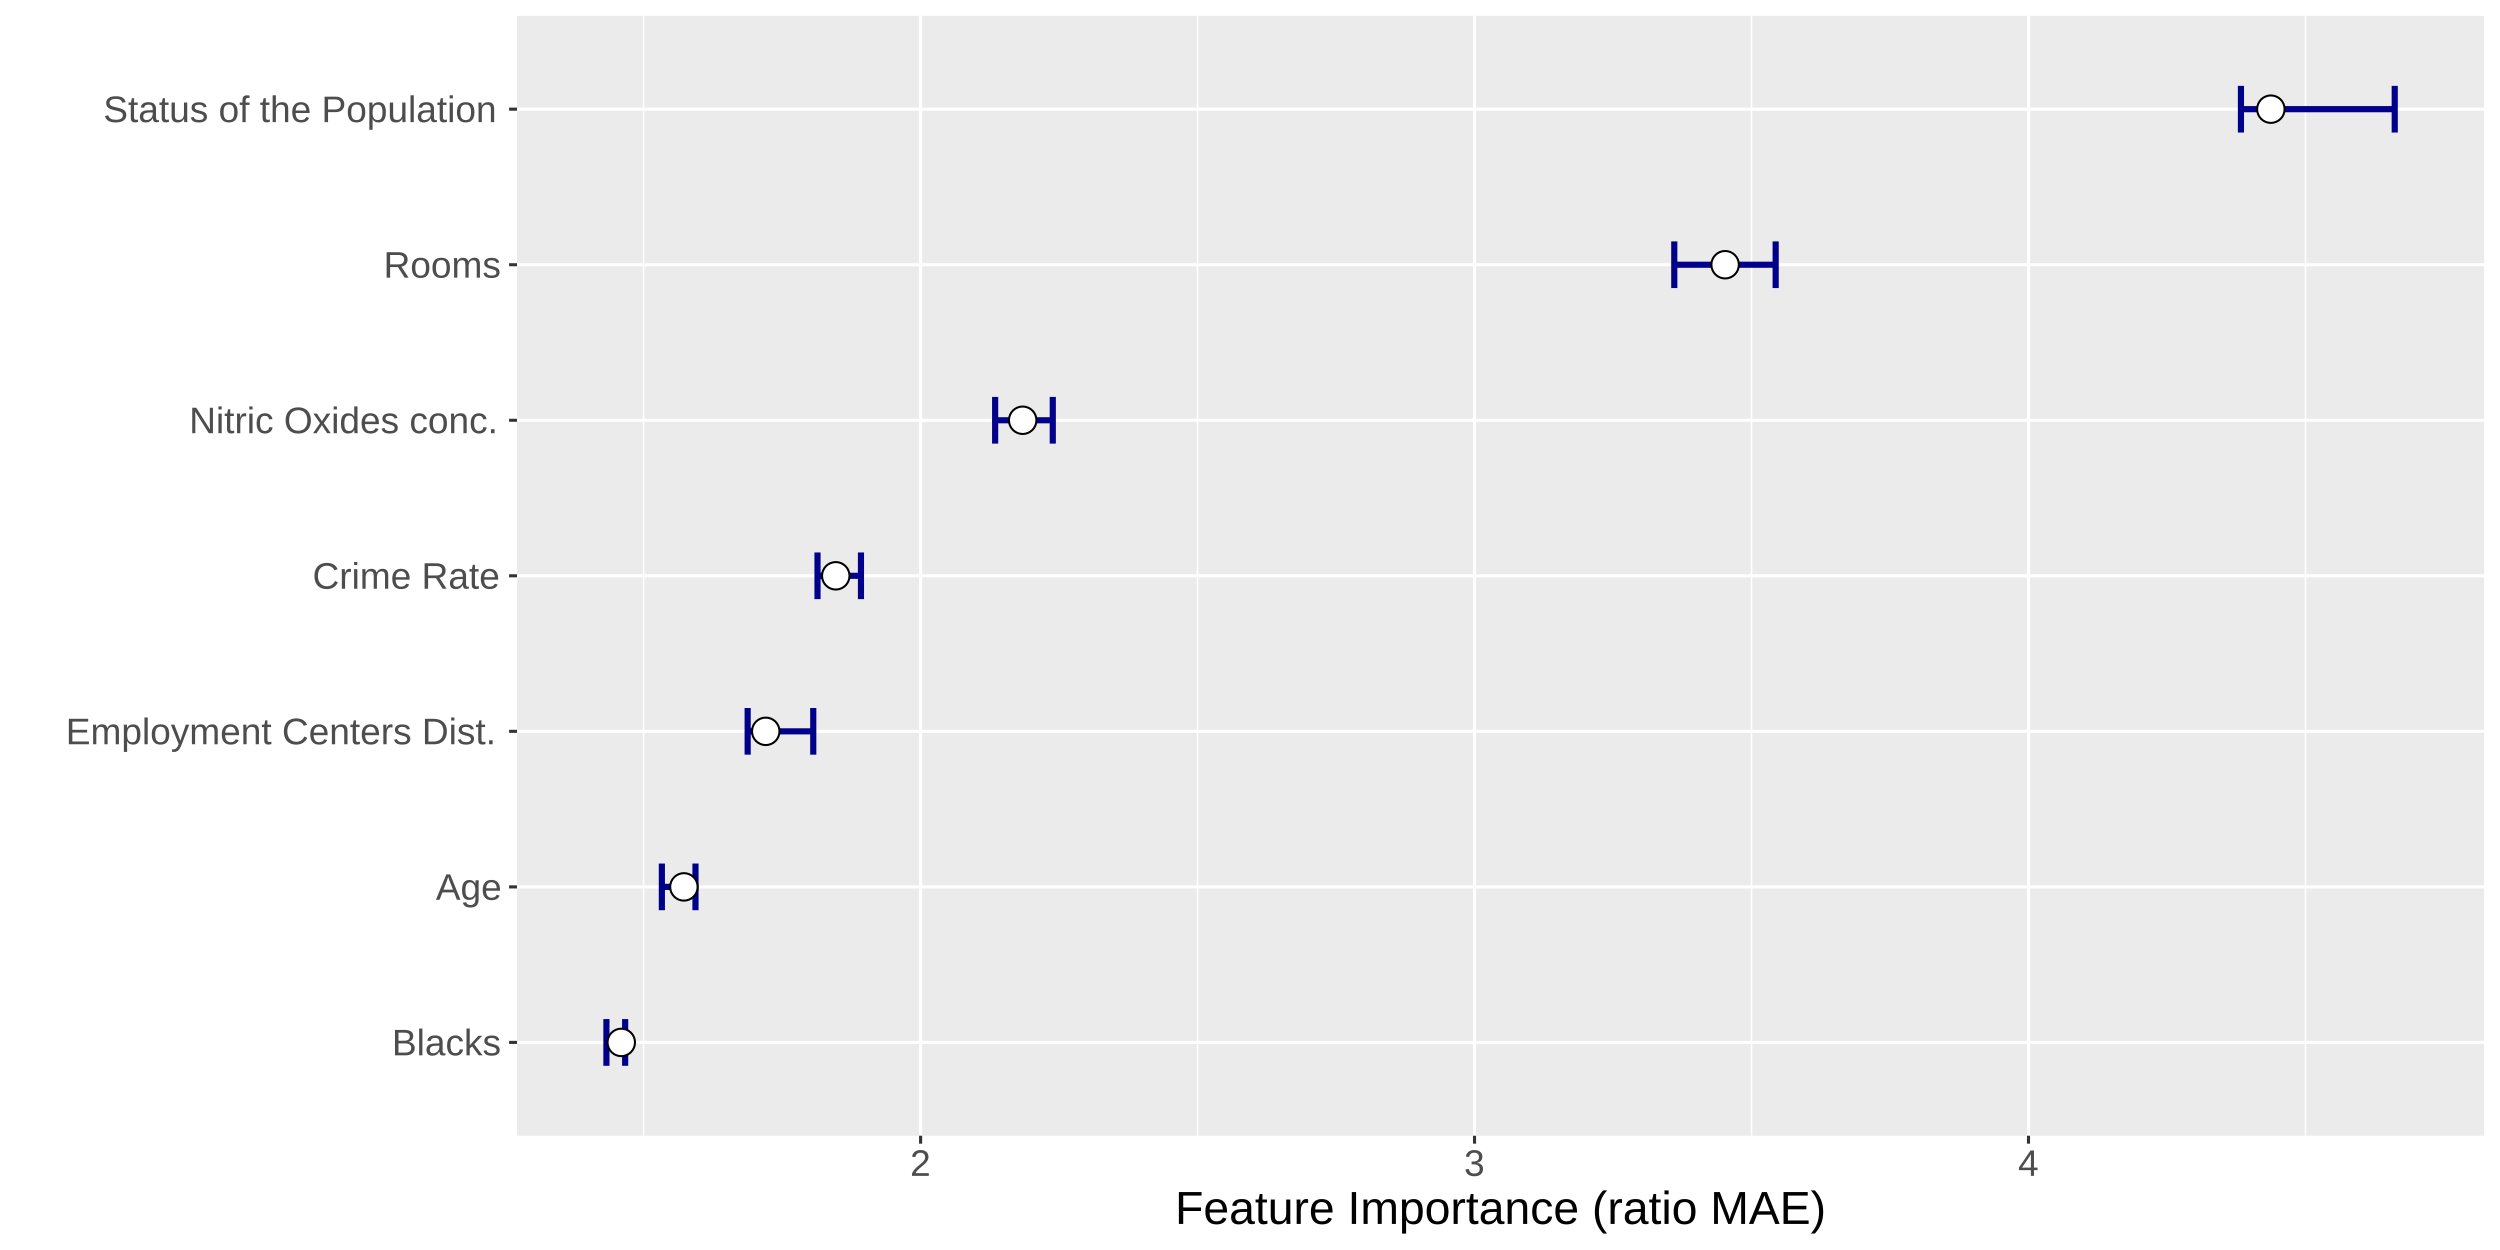
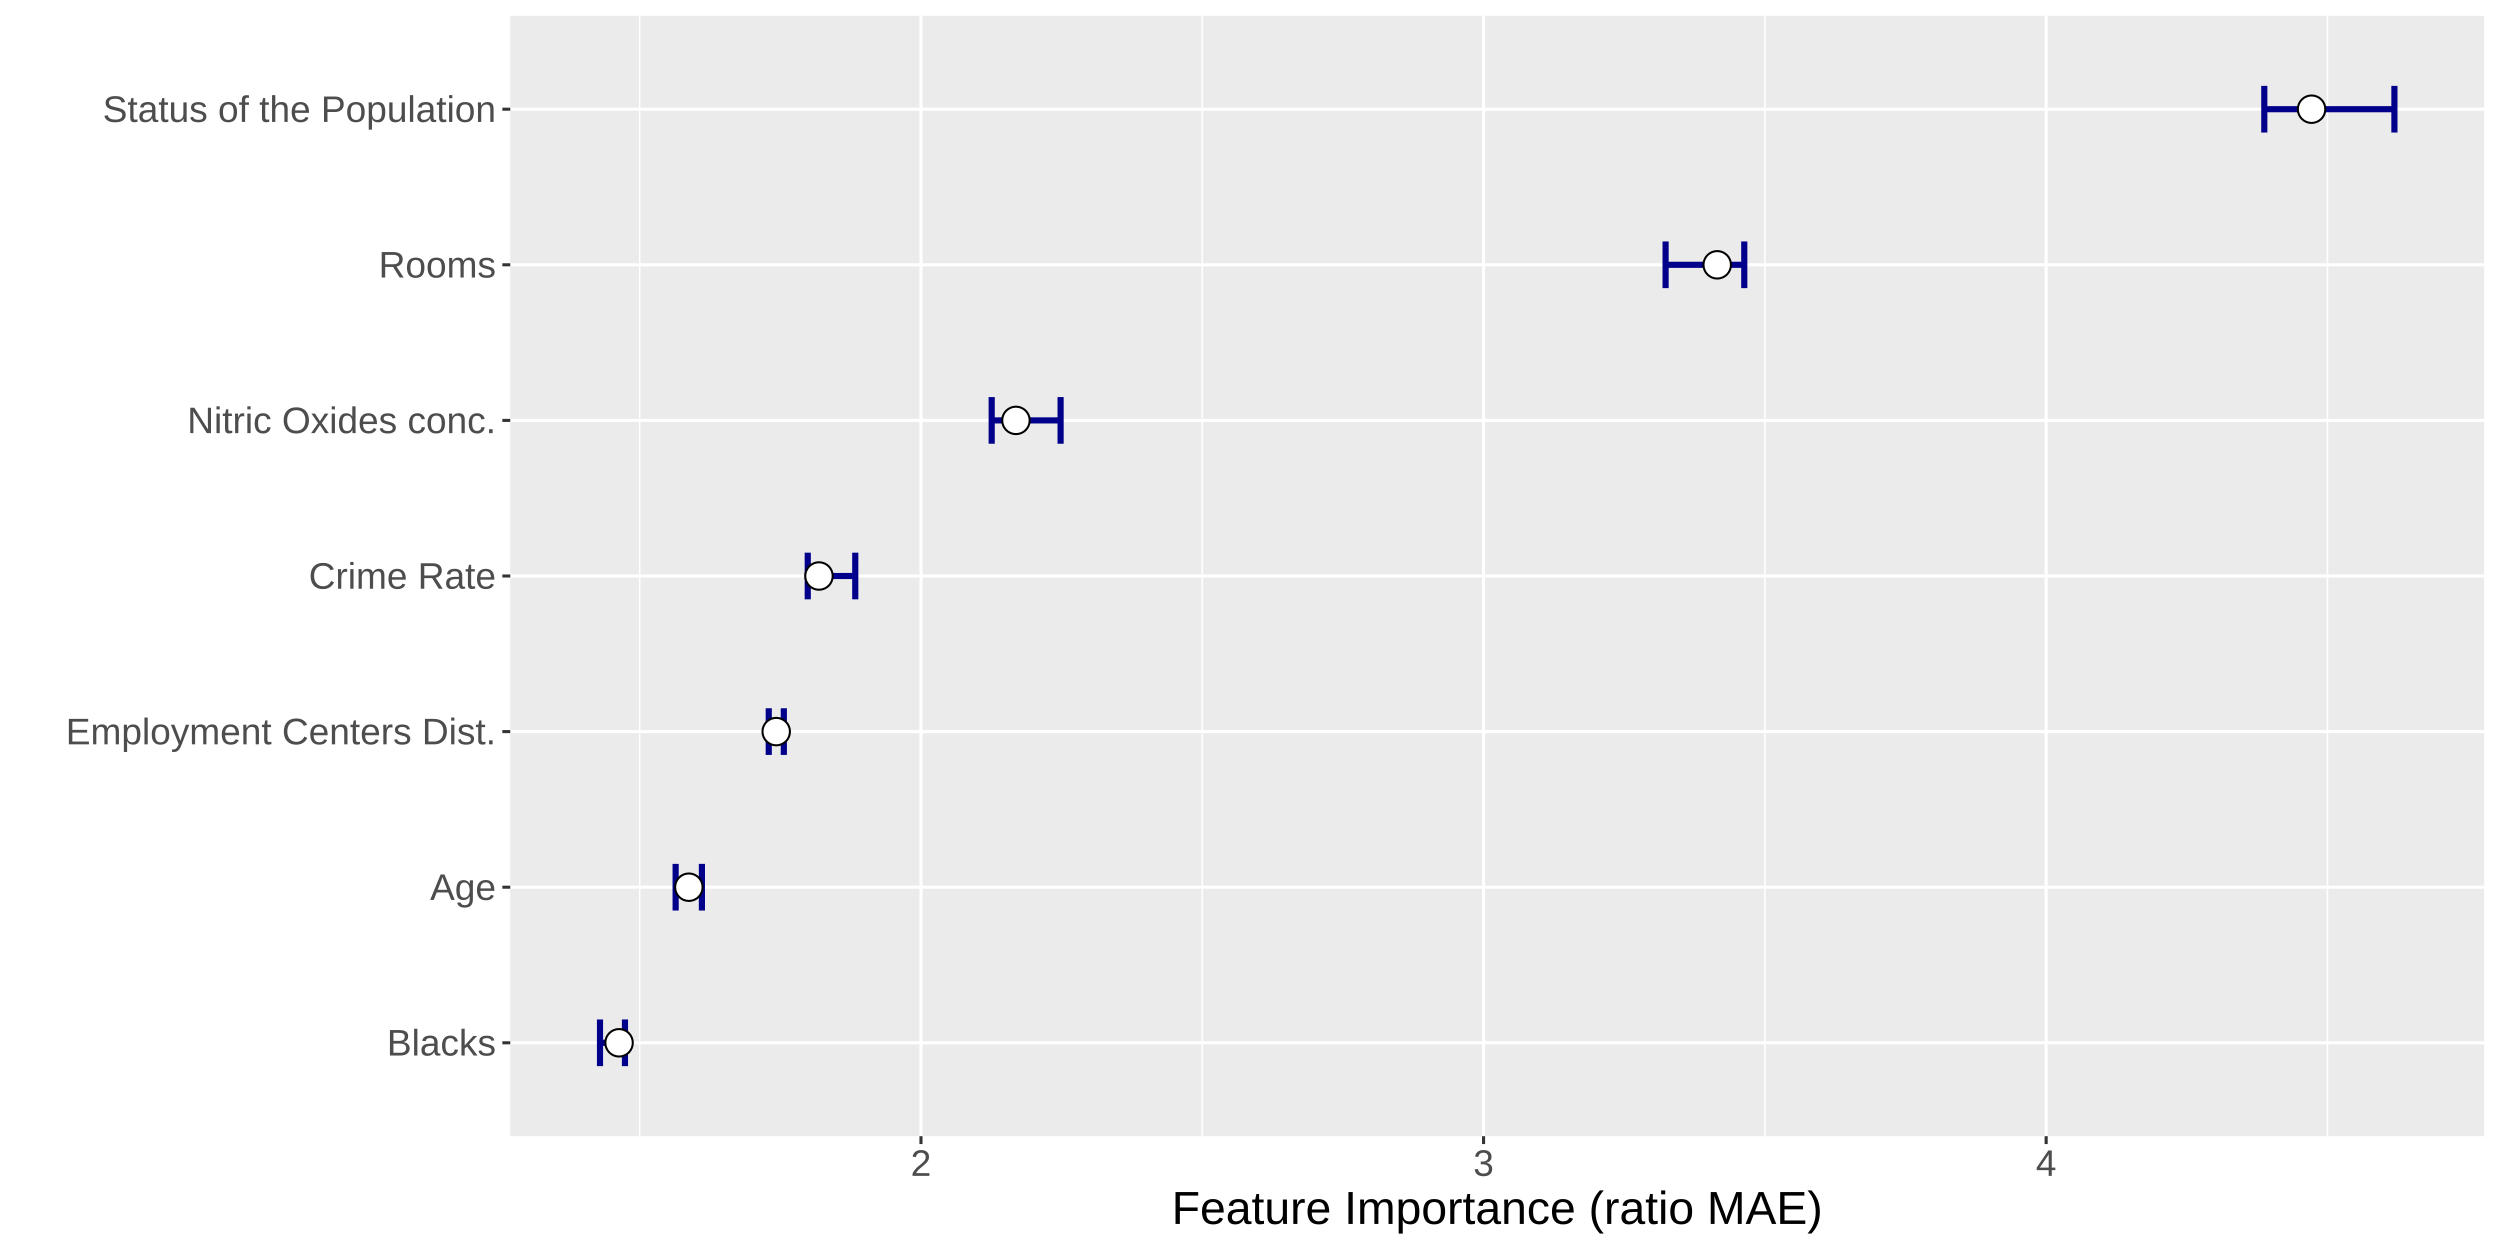
<svg xmlns="http://www.w3.org/2000/svg" viewBox="0 0 864.00 432.00">
  <defs>
    <style type="text/css">
-     line, polyline, path, rect, circle {
+     line, polyline, polygon, path, rect, circle {
      fill: none;
      stroke: #000000;
      stroke-linecap: round;
      stroke-linejoin: round;
      stroke-miterlimit: 10.00;
    }
  </style>
  </defs>
  <rect width="100%" height="100%" style="stroke: none; fill: #FFFFFF;" />
  <rect x="0.00" y="0.00" width="864.00" height="432.00" style="stroke-width: 1.07; stroke: #FFFFFF; fill: #FFFFFF;" />
  <defs>
-     <clipPath id="cpMTc4LjY3OHw4NTguNTIxfDM5Mi41MTZ8NS40Nzk0NQ==">
-       <rect x="178.68" y="5.48" width="679.84" height="387.04" />
+     <clipPath id="cpMTc2LjM1fDg1OC41MnwzOTIuNjZ8NS40OA==">
+       <rect x="176.35" y="5.48" width="682.17" height="387.18" />
    </clipPath>
  </defs>
-   <rect x="178.68" y="5.48" width="679.84" height="387.04" style="stroke-width: 1.07; stroke: none; fill: #EBEBEB;" clip-path="url(#cpMTc4LjY3OHw4NTguNTIxfDM5Mi41MTZ8NS40Nzk0NQ==)" />
-   <polyline points="222.43,392.52 222.43,5.48 " style="stroke-width: 0.53; stroke: #FFFFFF; stroke-linecap: butt;" clip-path="url(#cpMTc4LjY3OHw4NTguNTIxfDM5Mi41MTZ8NS40Nzk0NQ==)" />
-   <polyline points="413.88,392.52 413.88,5.48 " style="stroke-width: 0.53; stroke: #FFFFFF; stroke-linecap: butt;" clip-path="url(#cpMTc4LjY3OHw4NTguNTIxfDM5Mi41MTZ8NS40Nzk0NQ==)" />
-   <polyline points="605.33,392.52 605.33,5.48 " style="stroke-width: 0.53; stroke: #FFFFFF; stroke-linecap: butt;" clip-path="url(#cpMTc4LjY3OHw4NTguNTIxfDM5Mi41MTZ8NS40Nzk0NQ==)" />
-   <polyline points="796.78,392.52 796.78,5.48 " style="stroke-width: 0.53; stroke: #FFFFFF; stroke-linecap: butt;" clip-path="url(#cpMTc4LjY3OHw4NTguNTIxfDM5Mi41MTZ8NS40Nzk0NQ==)" />
-   <polyline points="178.68,360.26 858.52,360.26 " style="stroke-width: 1.07; stroke: #FFFFFF; stroke-linecap: butt;" clip-path="url(#cpMTc4LjY3OHw4NTguNTIxfDM5Mi41MTZ8NS40Nzk0NQ==)" />
-   <polyline points="178.68,306.51 858.52,306.51 " style="stroke-width: 1.07; stroke: #FFFFFF; stroke-linecap: butt;" clip-path="url(#cpMTc4LjY3OHw4NTguNTIxfDM5Mi41MTZ8NS40Nzk0NQ==)" />
-   <polyline points="178.68,252.75 858.52,252.75 " style="stroke-width: 1.07; stroke: #FFFFFF; stroke-linecap: butt;" clip-path="url(#cpMTc4LjY3OHw4NTguNTIxfDM5Mi41MTZ8NS40Nzk0NQ==)" />
-   <polyline points="178.68,199.00 858.52,199.00 " style="stroke-width: 1.07; stroke: #FFFFFF; stroke-linecap: butt;" clip-path="url(#cpMTc4LjY3OHw4NTguNTIxfDM5Mi41MTZ8NS40Nzk0NQ==)" />
-   <polyline points="178.68,145.24 858.52,145.24 " style="stroke-width: 1.07; stroke: #FFFFFF; stroke-linecap: butt;" clip-path="url(#cpMTc4LjY3OHw4NTguNTIxfDM5Mi41MTZ8NS40Nzk0NQ==)" />
-   <polyline points="178.68,91.49 858.52,91.49 " style="stroke-width: 1.07; stroke: #FFFFFF; stroke-linecap: butt;" clip-path="url(#cpMTc4LjY3OHw4NTguNTIxfDM5Mi41MTZ8NS40Nzk0NQ==)" />
-   <polyline points="178.68,37.73 858.52,37.73 " style="stroke-width: 1.07; stroke: #FFFFFF; stroke-linecap: butt;" clip-path="url(#cpMTc4LjY3OHw4NTguNTIxfDM5Mi41MTZ8NS40Nzk0NQ==)" />
-   <polyline points="318.16,392.52 318.16,5.48 " style="stroke-width: 1.07; stroke: #FFFFFF; stroke-linecap: butt;" clip-path="url(#cpMTc4LjY3OHw4NTguNTIxfDM5Mi41MTZ8NS40Nzk0NQ==)" />
-   <polyline points="509.60,392.52 509.60,5.48 " style="stroke-width: 1.07; stroke: #FFFFFF; stroke-linecap: butt;" clip-path="url(#cpMTc4LjY3OHw4NTguNTIxfDM5Mi41MTZ8NS40Nzk0NQ==)" />
-   <polyline points="701.05,392.52 701.05,5.48 " style="stroke-width: 1.07; stroke: #FFFFFF; stroke-linecap: butt;" clip-path="url(#cpMTc4LjY3OHw4NTguNTIxfDM5Mi41MTZ8NS40Nzk0NQ==)" />
-   <polyline points="827.62,45.80 827.62,29.67 " style="stroke-width: 2.13; stroke: #00008B; stroke-linecap: butt;" clip-path="url(#cpMTc4LjY3OHw4NTguNTIxfDM5Mi41MTZ8NS40Nzk0NQ==)" />
-   <polyline points="827.62,37.73 774.47,37.73 " style="stroke-width: 2.13; stroke: #00008B; stroke-linecap: butt;" clip-path="url(#cpMTc4LjY3OHw4NTguNTIxfDM5Mi41MTZ8NS40Nzk0NQ==)" />
-   <polyline points="774.47,45.80 774.47,29.67 " style="stroke-width: 2.13; stroke: #00008B; stroke-linecap: butt;" clip-path="url(#cpMTc4LjY3OHw4NTguNTIxfDM5Mi41MTZ8NS40Nzk0NQ==)" />
-   <polyline points="613.67,99.55 613.67,83.42 " style="stroke-width: 2.13; stroke: #00008B; stroke-linecap: butt;" clip-path="url(#cpMTc4LjY3OHw4NTguNTIxfDM5Mi41MTZ8NS40Nzk0NQ==)" />
-   <polyline points="613.67,91.49 578.63,91.49 " style="stroke-width: 2.13; stroke: #00008B; stroke-linecap: butt;" clip-path="url(#cpMTc4LjY3OHw4NTguNTIxfDM5Mi41MTZ8NS40Nzk0NQ==)" />
-   <polyline points="578.63,99.55 578.63,83.42 " style="stroke-width: 2.13; stroke: #00008B; stroke-linecap: butt;" clip-path="url(#cpMTc4LjY3OHw4NTguNTIxfDM5Mi41MTZ8NS40Nzk0NQ==)" />
-   <polyline points="363.84,153.31 363.84,137.18 " style="stroke-width: 2.13; stroke: #00008B; stroke-linecap: butt;" clip-path="url(#cpMTc4LjY3OHw4NTguNTIxfDM5Mi41MTZ8NS40Nzk0NQ==)" />
-   <polyline points="363.84,145.24 343.92,145.24 " style="stroke-width: 2.13; stroke: #00008B; stroke-linecap: butt;" clip-path="url(#cpMTc4LjY3OHw4NTguNTIxfDM5Mi41MTZ8NS40Nzk0NQ==)" />
-   <polyline points="343.92,153.31 343.92,137.18 " style="stroke-width: 2.13; stroke: #00008B; stroke-linecap: butt;" clip-path="url(#cpMTc4LjY3OHw4NTguNTIxfDM5Mi41MTZ8NS40Nzk0NQ==)" />
-   <polyline points="297.55,207.06 297.55,190.93 " style="stroke-width: 2.13; stroke: #00008B; stroke-linecap: butt;" clip-path="url(#cpMTc4LjY3OHw4NTguNTIxfDM5Mi41MTZ8NS40Nzk0NQ==)" />
-   <polyline points="297.55,199.00 282.53,199.00 " style="stroke-width: 2.13; stroke: #00008B; stroke-linecap: butt;" clip-path="url(#cpMTc4LjY3OHw4NTguNTIxfDM5Mi41MTZ8NS40Nzk0NQ==)" />
-   <polyline points="282.53,207.06 282.53,190.93 " style="stroke-width: 2.13; stroke: #00008B; stroke-linecap: butt;" clip-path="url(#cpMTc4LjY3OHw4NTguNTIxfDM5Mi41MTZ8NS40Nzk0NQ==)" />
-   <polyline points="281.06,260.82 281.06,244.69 " style="stroke-width: 2.13; stroke: #00008B; stroke-linecap: butt;" clip-path="url(#cpMTc4LjY3OHw4NTguNTIxfDM5Mi41MTZ8NS40Nzk0NQ==)" />
-   <polyline points="281.06,252.75 258.39,252.75 " style="stroke-width: 2.13; stroke: #00008B; stroke-linecap: butt;" clip-path="url(#cpMTc4LjY3OHw4NTguNTIxfDM5Mi41MTZ8NS40Nzk0NQ==)" />
-   <polyline points="258.39,260.82 258.39,244.69 " style="stroke-width: 2.13; stroke: #00008B; stroke-linecap: butt;" clip-path="url(#cpMTc4LjY3OHw4NTguNTIxfDM5Mi41MTZ8NS40Nzk0NQ==)" />
-   <polyline points="240.36,314.57 240.36,298.44 " style="stroke-width: 2.13; stroke: #00008B; stroke-linecap: butt;" clip-path="url(#cpMTc4LjY3OHw4NTguNTIxfDM5Mi41MTZ8NS40Nzk0NQ==)" />
-   <polyline points="240.36,306.51 228.74,306.51 " style="stroke-width: 2.13; stroke: #00008B; stroke-linecap: butt;" clip-path="url(#cpMTc4LjY3OHw4NTguNTIxfDM5Mi41MTZ8NS40Nzk0NQ==)" />
-   <polyline points="228.74,314.57 228.74,298.44 " style="stroke-width: 2.13; stroke: #00008B; stroke-linecap: butt;" clip-path="url(#cpMTc4LjY3OHw4NTguNTIxfDM5Mi41MTZ8NS40Nzk0NQ==)" />
-   <polyline points="216.05,368.33 216.05,352.20 " style="stroke-width: 2.13; stroke: #00008B; stroke-linecap: butt;" clip-path="url(#cpMTc4LjY3OHw4NTguNTIxfDM5Mi41MTZ8NS40Nzk0NQ==)" />
-   <polyline points="216.05,360.26 209.58,360.26 " style="stroke-width: 2.13; stroke: #00008B; stroke-linecap: butt;" clip-path="url(#cpMTc4LjY3OHw4NTguNTIxfDM5Mi41MTZ8NS40Nzk0NQ==)" />
-   <polyline points="209.58,368.33 209.58,352.20 " style="stroke-width: 2.13; stroke: #00008B; stroke-linecap: butt;" clip-path="url(#cpMTc4LjY3OHw4NTguNTIxfDM5Mi41MTZ8NS40Nzk0NQ==)" />
-   <circle cx="784.81" cy="37.73" r="3.56pt" style="stroke-width: 0.71; fill: #FFFFFF;" clip-path="url(#cpMTc4LjY3OHw4NTguNTIxfDM5Mi41MTZ8NS40Nzk0NQ==)" />
-   <circle cx="596.20" cy="91.49" r="3.56pt" style="stroke-width: 0.71; fill: #FFFFFF;" clip-path="url(#cpMTc4LjY3OHw4NTguNTIxfDM5Mi41MTZ8NS40Nzk0NQ==)" />
-   <circle cx="353.44" cy="145.24" r="3.56pt" style="stroke-width: 0.71; fill: #FFFFFF;" clip-path="url(#cpMTc4LjY3OHw4NTguNTIxfDM5Mi41MTZ8NS40Nzk0NQ==)" />
-   <circle cx="288.84" cy="199.00" r="3.56pt" style="stroke-width: 0.71; fill: #FFFFFF;" clip-path="url(#cpMTc4LjY3OHw4NTguNTIxfDM5Mi41MTZ8NS40Nzk0NQ==)" />
-   <circle cx="264.64" cy="252.75" r="3.56pt" style="stroke-width: 0.71; fill: #FFFFFF;" clip-path="url(#cpMTc4LjY3OHw4NTguNTIxfDM5Mi41MTZ8NS40Nzk0NQ==)" />
-   <circle cx="236.36" cy="306.51" r="3.56pt" style="stroke-width: 0.71; fill: #FFFFFF;" clip-path="url(#cpMTc4LjY3OHw4NTguNTIxfDM5Mi41MTZ8NS40Nzk0NQ==)" />
-   <circle cx="214.71" cy="360.26" r="3.56pt" style="stroke-width: 0.71; fill: #FFFFFF;" clip-path="url(#cpMTc4LjY3OHw4NTguNTIxfDM5Mi41MTZ8NS40Nzk0NQ==)" />
+   <rect x="176.35" y="5.48" width="682.17" height="387.18" style="stroke-width: 1.07; stroke: none; fill: #EBEBEB;" clip-path="url(#cpMTc2LjM1fDg1OC41MnwzOTIuNjZ8NS40OA==)" />
+   <polyline points="221.08,392.66 221.08,5.48 " style="stroke-width: 0.53; stroke: #FFFFFF; stroke-linecap: butt;" clip-path="url(#cpMTc2LjM1fDg1OC41MnwzOTIuNjZ8NS40OA==)" />
+   <polyline points="415.51,392.66 415.51,5.48 " style="stroke-width: 0.53; stroke: #FFFFFF; stroke-linecap: butt;" clip-path="url(#cpMTc2LjM1fDg1OC41MnwzOTIuNjZ8NS40OA==)" />
+   <polyline points="609.94,392.66 609.94,5.48 " style="stroke-width: 0.53; stroke: #FFFFFF; stroke-linecap: butt;" clip-path="url(#cpMTc2LjM1fDg1OC41MnwzOTIuNjZ8NS40OA==)" />
+   <polyline points="804.37,392.66 804.37,5.48 " style="stroke-width: 0.53; stroke: #FFFFFF; stroke-linecap: butt;" clip-path="url(#cpMTc2LjM1fDg1OC41MnwzOTIuNjZ8NS40OA==)" />
+   <polyline points="176.35,360.39 858.52,360.39 " style="stroke-width: 1.07; stroke: #FFFFFF; stroke-linecap: butt;" clip-path="url(#cpMTc2LjM1fDg1OC41MnwzOTIuNjZ8NS40OA==)" />
+   <polyline points="176.35,306.62 858.52,306.62 " style="stroke-width: 1.07; stroke: #FFFFFF; stroke-linecap: butt;" clip-path="url(#cpMTc2LjM1fDg1OC41MnwzOTIuNjZ8NS40OA==)" />
+   <polyline points="176.35,252.84 858.52,252.84 " style="stroke-width: 1.07; stroke: #FFFFFF; stroke-linecap: butt;" clip-path="url(#cpMTc2LjM1fDg1OC41MnwzOTIuNjZ8NS40OA==)" />
+   <polyline points="176.35,199.07 858.52,199.07 " style="stroke-width: 1.07; stroke: #FFFFFF; stroke-linecap: butt;" clip-path="url(#cpMTc2LjM1fDg1OC41MnwzOTIuNjZ8NS40OA==)" />
+   <polyline points="176.35,145.29 858.52,145.29 " style="stroke-width: 1.07; stroke: #FFFFFF; stroke-linecap: butt;" clip-path="url(#cpMTc2LjM1fDg1OC41MnwzOTIuNjZ8NS40OA==)" />
+   <polyline points="176.35,91.52 858.52,91.52 " style="stroke-width: 1.07; stroke: #FFFFFF; stroke-linecap: butt;" clip-path="url(#cpMTc2LjM1fDg1OC41MnwzOTIuNjZ8NS40OA==)" />
+   <polyline points="176.35,37.74 858.52,37.74 " style="stroke-width: 1.07; stroke: #FFFFFF; stroke-linecap: butt;" clip-path="url(#cpMTc2LjM1fDg1OC41MnwzOTIuNjZ8NS40OA==)" />
+   <polyline points="318.29,392.66 318.29,5.48 " style="stroke-width: 1.07; stroke: #FFFFFF; stroke-linecap: butt;" clip-path="url(#cpMTc2LjM1fDg1OC41MnwzOTIuNjZ8NS40OA==)" />
+   <polyline points="512.72,392.66 512.72,5.48 " style="stroke-width: 1.07; stroke: #FFFFFF; stroke-linecap: butt;" clip-path="url(#cpMTc2LjM1fDg1OC41MnwzOTIuNjZ8NS40OA==)" />
+   <polyline points="707.15,392.66 707.15,5.48 " style="stroke-width: 1.07; stroke: #FFFFFF; stroke-linecap: butt;" clip-path="url(#cpMTc2LjM1fDg1OC41MnwzOTIuNjZ8NS40OA==)" />
+   <polyline points="827.51,45.81 827.51,29.68 " style="stroke-width: 2.13; stroke: #00008B; stroke-linecap: butt;" clip-path="url(#cpMTc2LjM1fDg1OC41MnwzOTIuNjZ8NS40OA==)" />
+   <polyline points="827.51,37.74 782.54,37.74 " style="stroke-width: 2.13; stroke: #00008B; stroke-linecap: butt;" clip-path="url(#cpMTc2LjM1fDg1OC41MnwzOTIuNjZ8NS40OA==)" />
+   <polyline points="782.54,45.81 782.54,29.68 " style="stroke-width: 2.13; stroke: #00008B; stroke-linecap: butt;" clip-path="url(#cpMTc2LjM1fDg1OC41MnwzOTIuNjZ8NS40OA==)" />
+   <polyline points="602.82,99.58 602.82,83.45 " style="stroke-width: 2.13; stroke: #00008B; stroke-linecap: butt;" clip-path="url(#cpMTc2LjM1fDg1OC41MnwzOTIuNjZ8NS40OA==)" />
+   <polyline points="602.82,91.52 575.63,91.52 " style="stroke-width: 2.13; stroke: #00008B; stroke-linecap: butt;" clip-path="url(#cpMTc2LjM1fDg1OC41MnwzOTIuNjZ8NS40OA==)" />
+   <polyline points="575.63,99.58 575.63,83.45 " style="stroke-width: 2.13; stroke: #00008B; stroke-linecap: butt;" clip-path="url(#cpMTc2LjM1fDg1OC41MnwzOTIuNjZ8NS40OA==)" />
+   <polyline points="366.54,153.36 366.54,137.23 " style="stroke-width: 2.13; stroke: #00008B; stroke-linecap: butt;" clip-path="url(#cpMTc2LjM1fDg1OC41MnwzOTIuNjZ8NS40OA==)" />
+   <polyline points="366.54,145.29 342.73,145.29 " style="stroke-width: 2.13; stroke: #00008B; stroke-linecap: butt;" clip-path="url(#cpMTc2LjM1fDg1OC41MnwzOTIuNjZ8NS40OA==)" />
+   <polyline points="342.73,153.36 342.73,137.23 " style="stroke-width: 2.13; stroke: #00008B; stroke-linecap: butt;" clip-path="url(#cpMTc2LjM1fDg1OC41MnwzOTIuNjZ8NS40OA==)" />
+   <polyline points="295.58,207.13 295.58,191.00 " style="stroke-width: 2.13; stroke: #00008B; stroke-linecap: butt;" clip-path="url(#cpMTc2LjM1fDg1OC41MnwzOTIuNjZ8NS40OA==)" />
+   <polyline points="295.58,199.07 279.16,199.07 " style="stroke-width: 2.13; stroke: #00008B; stroke-linecap: butt;" clip-path="url(#cpMTc2LjM1fDg1OC41MnwzOTIuNjZ8NS40OA==)" />
+   <polyline points="279.16,207.13 279.16,191.00 " style="stroke-width: 2.13; stroke: #00008B; stroke-linecap: butt;" clip-path="url(#cpMTc2LjM1fDg1OC41MnwzOTIuNjZ8NS40OA==)" />
+   <polyline points="270.89,260.91 270.89,244.78 " style="stroke-width: 2.13; stroke: #00008B; stroke-linecap: butt;" clip-path="url(#cpMTc2LjM1fDg1OC41MnwzOTIuNjZ8NS40OA==)" />
+   <polyline points="270.89,252.84 265.68,252.84 " style="stroke-width: 2.13; stroke: #00008B; stroke-linecap: butt;" clip-path="url(#cpMTc2LjM1fDg1OC41MnwzOTIuNjZ8NS40OA==)" />
+   <polyline points="265.68,260.91 265.68,244.78 " style="stroke-width: 2.13; stroke: #00008B; stroke-linecap: butt;" clip-path="url(#cpMTc2LjM1fDg1OC41MnwzOTIuNjZ8NS40OA==)" />
+   <polyline points="242.58,314.68 242.58,298.55 " style="stroke-width: 2.13; stroke: #00008B; stroke-linecap: butt;" clip-path="url(#cpMTc2LjM1fDg1OC41MnwzOTIuNjZ8NS40OA==)" />
+   <polyline points="242.58,306.62 233.50,306.62 " style="stroke-width: 2.13; stroke: #00008B; stroke-linecap: butt;" clip-path="url(#cpMTc2LjM1fDg1OC41MnwzOTIuNjZ8NS40OA==)" />
+   <polyline points="233.50,314.68 233.50,298.55 " style="stroke-width: 2.13; stroke: #00008B; stroke-linecap: butt;" clip-path="url(#cpMTc2LjM1fDg1OC41MnwzOTIuNjZ8NS40OA==)" />
+   <polyline points="215.99,368.46 215.99,352.32 " style="stroke-width: 2.13; stroke: #00008B; stroke-linecap: butt;" clip-path="url(#cpMTc2LjM1fDg1OC41MnwzOTIuNjZ8NS40OA==)" />
+   <polyline points="215.99,360.39 207.36,360.39 " style="stroke-width: 2.13; stroke: #00008B; stroke-linecap: butt;" clip-path="url(#cpMTc2LjM1fDg1OC41MnwzOTIuNjZ8NS40OA==)" />
+   <polyline points="207.36,368.46 207.36,352.32 " style="stroke-width: 2.13; stroke: #00008B; stroke-linecap: butt;" clip-path="url(#cpMTc2LjM1fDg1OC41MnwzOTIuNjZ8NS40OA==)" />
+   <circle cx="798.88" cy="37.74" r="3.56pt" style="stroke-width: 0.71; fill: #FFFFFF;" clip-path="url(#cpMTc2LjM1fDg1OC41MnwzOTIuNjZ8NS40OA==)" />
+   <circle cx="593.47" cy="91.52" r="3.56pt" style="stroke-width: 0.71; fill: #FFFFFF;" clip-path="url(#cpMTc2LjM1fDg1OC41MnwzOTIuNjZ8NS40OA==)" />
+   <circle cx="351.11" cy="145.29" r="3.56pt" style="stroke-width: 0.71; fill: #FFFFFF;" clip-path="url(#cpMTc2LjM1fDg1OC41MnwzOTIuNjZ8NS40OA==)" />
+   <circle cx="283.04" cy="199.07" r="3.56pt" style="stroke-width: 0.71; fill: #FFFFFF;" clip-path="url(#cpMTc2LjM1fDg1OC41MnwzOTIuNjZ8NS40OA==)" />
+   <circle cx="268.26" cy="252.84" r="3.56pt" style="stroke-width: 0.71; fill: #FFFFFF;" clip-path="url(#cpMTc2LjM1fDg1OC41MnwzOTIuNjZ8NS40OA==)" />
+   <circle cx="238.07" cy="306.62" r="3.56pt" style="stroke-width: 0.71; fill: #FFFFFF;" clip-path="url(#cpMTc2LjM1fDg1OC41MnwzOTIuNjZ8NS40OA==)" />
+   <circle cx="213.95" cy="360.39" r="3.56pt" style="stroke-width: 0.71; fill: #FFFFFF;" clip-path="url(#cpMTc2LjM1fDg1OC41MnwzOTIuNjZ8NS40OA==)" />
  <defs>
-     <clipPath id="cpMHw4NjR8NDMyfDA=">
+     <clipPath id="cpMC4wMHw4NjQuMDB8NDMyLjAwfDAuMDA=">
      <rect x="0.00" y="0.00" width="864.00" height="432.00" />
    </clipPath>
  </defs>
-   <g clip-path="url(#cpMHw4NjR8NDMyfDA=)">
-     <text x="135.46" y="364.73" style="font-size: 12.80px; fill: #4D4D4D; font-family: Arimo;" textLength="38.29px" lengthAdjust="spacingAndGlyphs">Blacks</text>
+   <g clip-path="url(#cpMC4wMHw4NjQuMDB8NDMyLjAwfDAuMDA=)">
+     <text x="133.72" y="364.79" style="font-size: 12.80px; fill: #4D4D4D; font-family: Arimo;" textLength="37.70px" lengthAdjust="spacingAndGlyphs">Blacks</text>
  </g>
-   <g clip-path="url(#cpMHw4NjR8NDMyfDA=)">
-     <text x="150.62" y="310.98" style="font-size: 12.80px; fill: #4D4D4D; font-family: Arimo;" textLength="23.13px" lengthAdjust="spacingAndGlyphs">Age</text>
+   <g clip-path="url(#cpMC4wMHw4NjQuMDB8NDMyLjAwfDAuMDA=)">
+     <text x="148.64" y="311.02" style="font-size: 12.80px; fill: #4D4D4D; font-family: Arimo;" textLength="22.77px" lengthAdjust="spacingAndGlyphs">Age</text>
  </g>
-   <g clip-path="url(#cpMHw4NjR8NDMyfDA=)">
-     <text x="22.75" y="257.22" style="font-size: 12.80px; fill: #4D4D4D; font-family: Arimo;" textLength="150.99px" lengthAdjust="spacingAndGlyphs">Employment Centers Dist.</text>
+   <g clip-path="url(#cpMC4wMHw4NjQuMDB8NDMyLjAwfDAuMDA=)">
+     <text x="22.75" y="257.24" style="font-size: 12.80px; fill: #4D4D4D; font-family: Arimo;" textLength="148.67px" lengthAdjust="spacingAndGlyphs">Employment Centers Dist.</text>
  </g>
-   <g clip-path="url(#cpMHw4NjR8NDMyfDA=)">
-     <text x="108.01" y="203.47" style="font-size: 12.80px; fill: #4D4D4D; font-family: Arimo;" textLength="65.74px" lengthAdjust="spacingAndGlyphs">Crime Rate</text>
+   <g clip-path="url(#cpMC4wMHw4NjQuMDB8NDMyLjAwfDAuMDA=)">
+     <text x="106.69" y="203.47" style="font-size: 12.80px; fill: #4D4D4D; font-family: Arimo;" textLength="64.72px" lengthAdjust="spacingAndGlyphs">Crime Rate</text>
  </g>
-   <g clip-path="url(#cpMHw4NjR8NDMyfDA=)">
-     <text x="65.39" y="149.71" style="font-size: 12.80px; fill: #4D4D4D; font-family: Arimo;" textLength="108.36px" lengthAdjust="spacingAndGlyphs">Nitric Oxides conc.</text>
+   <g clip-path="url(#cpMC4wMHw4NjQuMDB8NDMyLjAwfDAuMDA=)">
+     <text x="64.72" y="149.70" style="font-size: 12.80px; fill: #4D4D4D; font-family: Arimo;" textLength="106.69px" lengthAdjust="spacingAndGlyphs">Nitric Oxides conc.</text>
  </g>
-   <g clip-path="url(#cpMHw4NjR8NDMyfDA=)">
-     <text x="132.57" y="95.96" style="font-size: 12.80px; fill: #4D4D4D; font-family: Arimo;" textLength="41.18px" lengthAdjust="spacingAndGlyphs">Rooms</text>
+   <g clip-path="url(#cpMC4wMHw4NjQuMDB8NDMyLjAwfDAuMDA=)">
+     <text x="130.87" y="95.92" style="font-size: 12.80px; fill: #4D4D4D; font-family: Arimo;" textLength="40.54px" lengthAdjust="spacingAndGlyphs">Rooms</text>
  </g>
-   <g clip-path="url(#cpMHw4NjR8NDMyfDA=)">
-     <text x="35.70" y="42.20" style="font-size: 12.80px; fill: #4D4D4D; font-family: Arimo;" textLength="138.04px" lengthAdjust="spacingAndGlyphs">Status of the Population</text>
+   <g clip-path="url(#cpMC4wMHw4NjQuMDB8NDMyLjAwfDAuMDA=)">
+     <text x="35.50" y="42.15" style="font-size: 12.80px; fill: #4D4D4D; font-family: Arimo;" textLength="135.92px" lengthAdjust="spacingAndGlyphs">Status of the Population</text>
  </g>
-   <polyline points="175.94,360.26 178.68,360.26 " style="stroke-width: 1.07; stroke: #333333; stroke-linecap: butt;" clip-path="url(#cpMHw4NjR8NDMyfDA=)" />
-   <polyline points="175.94,306.51 178.68,306.51 " style="stroke-width: 1.07; stroke: #333333; stroke-linecap: butt;" clip-path="url(#cpMHw4NjR8NDMyfDA=)" />
-   <polyline points="175.94,252.75 178.68,252.75 " style="stroke-width: 1.07; stroke: #333333; stroke-linecap: butt;" clip-path="url(#cpMHw4NjR8NDMyfDA=)" />
-   <polyline points="175.94,199.00 178.68,199.00 " style="stroke-width: 1.07; stroke: #333333; stroke-linecap: butt;" clip-path="url(#cpMHw4NjR8NDMyfDA=)" />
-   <polyline points="175.94,145.24 178.68,145.24 " style="stroke-width: 1.07; stroke: #333333; stroke-linecap: butt;" clip-path="url(#cpMHw4NjR8NDMyfDA=)" />
-   <polyline points="175.94,91.49 178.68,91.49 " style="stroke-width: 1.07; stroke: #333333; stroke-linecap: butt;" clip-path="url(#cpMHw4NjR8NDMyfDA=)" />
-   <polyline points="175.94,37.73 178.68,37.73 " style="stroke-width: 1.07; stroke: #333333; stroke-linecap: butt;" clip-path="url(#cpMHw4NjR8NDMyfDA=)" />
-   <polyline points="318.16,395.26 318.16,392.52 " style="stroke-width: 1.07; stroke: #333333; stroke-linecap: butt;" clip-path="url(#cpMHw4NjR8NDMyfDA=)" />
-   <polyline points="509.60,395.26 509.60,392.52 " style="stroke-width: 1.07; stroke: #333333; stroke-linecap: butt;" clip-path="url(#cpMHw4NjR8NDMyfDA=)" />
-   <polyline points="701.05,395.26 701.05,392.52 " style="stroke-width: 1.07; stroke: #333333; stroke-linecap: butt;" clip-path="url(#cpMHw4NjR8NDMyfDA=)" />
-   <g clip-path="url(#cpMHw4NjR8NDMyfDA=)">
-     <text x="314.54" y="406.39" style="font-size: 12.80px; fill: #4D4D4D; font-family: Arimo;" textLength="7.23px" lengthAdjust="spacingAndGlyphs">2</text>
+   <polyline points="173.61,360.39 176.35,360.39 " style="stroke-width: 1.07; stroke: #333333; stroke-linecap: butt;" clip-path="url(#cpMC4wMHw4NjQuMDB8NDMyLjAwfDAuMDA=)" />
+   <polyline points="173.61,306.62 176.35,306.62 " style="stroke-width: 1.07; stroke: #333333; stroke-linecap: butt;" clip-path="url(#cpMC4wMHw4NjQuMDB8NDMyLjAwfDAuMDA=)" />
+   <polyline points="173.61,252.84 176.35,252.84 " style="stroke-width: 1.07; stroke: #333333; stroke-linecap: butt;" clip-path="url(#cpMC4wMHw4NjQuMDB8NDMyLjAwfDAuMDA=)" />
+   <polyline points="173.61,199.07 176.35,199.07 " style="stroke-width: 1.07; stroke: #333333; stroke-linecap: butt;" clip-path="url(#cpMC4wMHw4NjQuMDB8NDMyLjAwfDAuMDA=)" />
+   <polyline points="173.61,145.29 176.35,145.29 " style="stroke-width: 1.07; stroke: #333333; stroke-linecap: butt;" clip-path="url(#cpMC4wMHw4NjQuMDB8NDMyLjAwfDAuMDA=)" />
+   <polyline points="173.61,91.52 176.35,91.52 " style="stroke-width: 1.07; stroke: #333333; stroke-linecap: butt;" clip-path="url(#cpMC4wMHw4NjQuMDB8NDMyLjAwfDAuMDA=)" />
+   <polyline points="173.61,37.74 176.35,37.74 " style="stroke-width: 1.07; stroke: #333333; stroke-linecap: butt;" clip-path="url(#cpMC4wMHw4NjQuMDB8NDMyLjAwfDAuMDA=)" />
+   <polyline points="318.29,395.39 318.29,392.66 " style="stroke-width: 1.07; stroke: #333333; stroke-linecap: butt;" clip-path="url(#cpMC4wMHw4NjQuMDB8NDMyLjAwfDAuMDA=)" />
+   <polyline points="512.72,395.39 512.72,392.66 " style="stroke-width: 1.07; stroke: #333333; stroke-linecap: butt;" clip-path="url(#cpMC4wMHw4NjQuMDB8NDMyLjAwfDAuMDA=)" />
+   <polyline points="707.15,395.39 707.15,392.66 " style="stroke-width: 1.07; stroke: #333333; stroke-linecap: butt;" clip-path="url(#cpMC4wMHw4NjQuMDB8NDMyLjAwfDAuMDA=)" />
+   <g clip-path="url(#cpMC4wMHw4NjQuMDB8NDMyLjAwfDAuMDA=)">
+     <text x="314.73" y="406.39" style="font-size: 12.80px; fill: #4D4D4D; font-family: Arimo;" textLength="7.12px" lengthAdjust="spacingAndGlyphs">2</text>
  </g>
-   <g clip-path="url(#cpMHw4NjR8NDMyfDA=)">
-     <text x="505.99" y="406.39" style="font-size: 12.80px; fill: #4D4D4D; font-family: Arimo;" textLength="7.23px" lengthAdjust="spacingAndGlyphs">3</text>
+   <g clip-path="url(#cpMC4wMHw4NjQuMDB8NDMyLjAwfDAuMDA=)">
+     <text x="509.16" y="406.39" style="font-size: 12.80px; fill: #4D4D4D; font-family: Arimo;" textLength="7.12px" lengthAdjust="spacingAndGlyphs">3</text>
  </g>
-   <g clip-path="url(#cpMHw4NjR8NDMyfDA=)">
-     <text x="697.44" y="406.39" style="font-size: 12.80px; fill: #4D4D4D; font-family: Arimo;" textLength="7.23px" lengthAdjust="spacingAndGlyphs">4</text>
+   <g clip-path="url(#cpMC4wMHw4NjQuMDB8NDMyLjAwfDAuMDA=)">
+     <text x="703.59" y="406.39" style="font-size: 12.80px; fill: #4D4D4D; font-family: Arimo;" textLength="7.12px" lengthAdjust="spacingAndGlyphs">4</text>
  </g>
-   <g clip-path="url(#cpMHw4NjR8NDMyfDA=)">
-     <text x="406.11" y="423.00" style="font-size: 16.00px; font-family: Arimo;" textLength="224.97px" lengthAdjust="spacingAndGlyphs">Feature Importance (ratio MAE)</text>
+   <g clip-path="url(#cpMC4wMHw4NjQuMDB8NDMyLjAwfDAuMDA=)">
+     <text x="404.95" y="423.00" style="font-size: 16.00px; font-family: Arimo;" textLength="224.97px" lengthAdjust="spacingAndGlyphs">Feature Importance (ratio MAE)</text>
  </g>
</svg>
